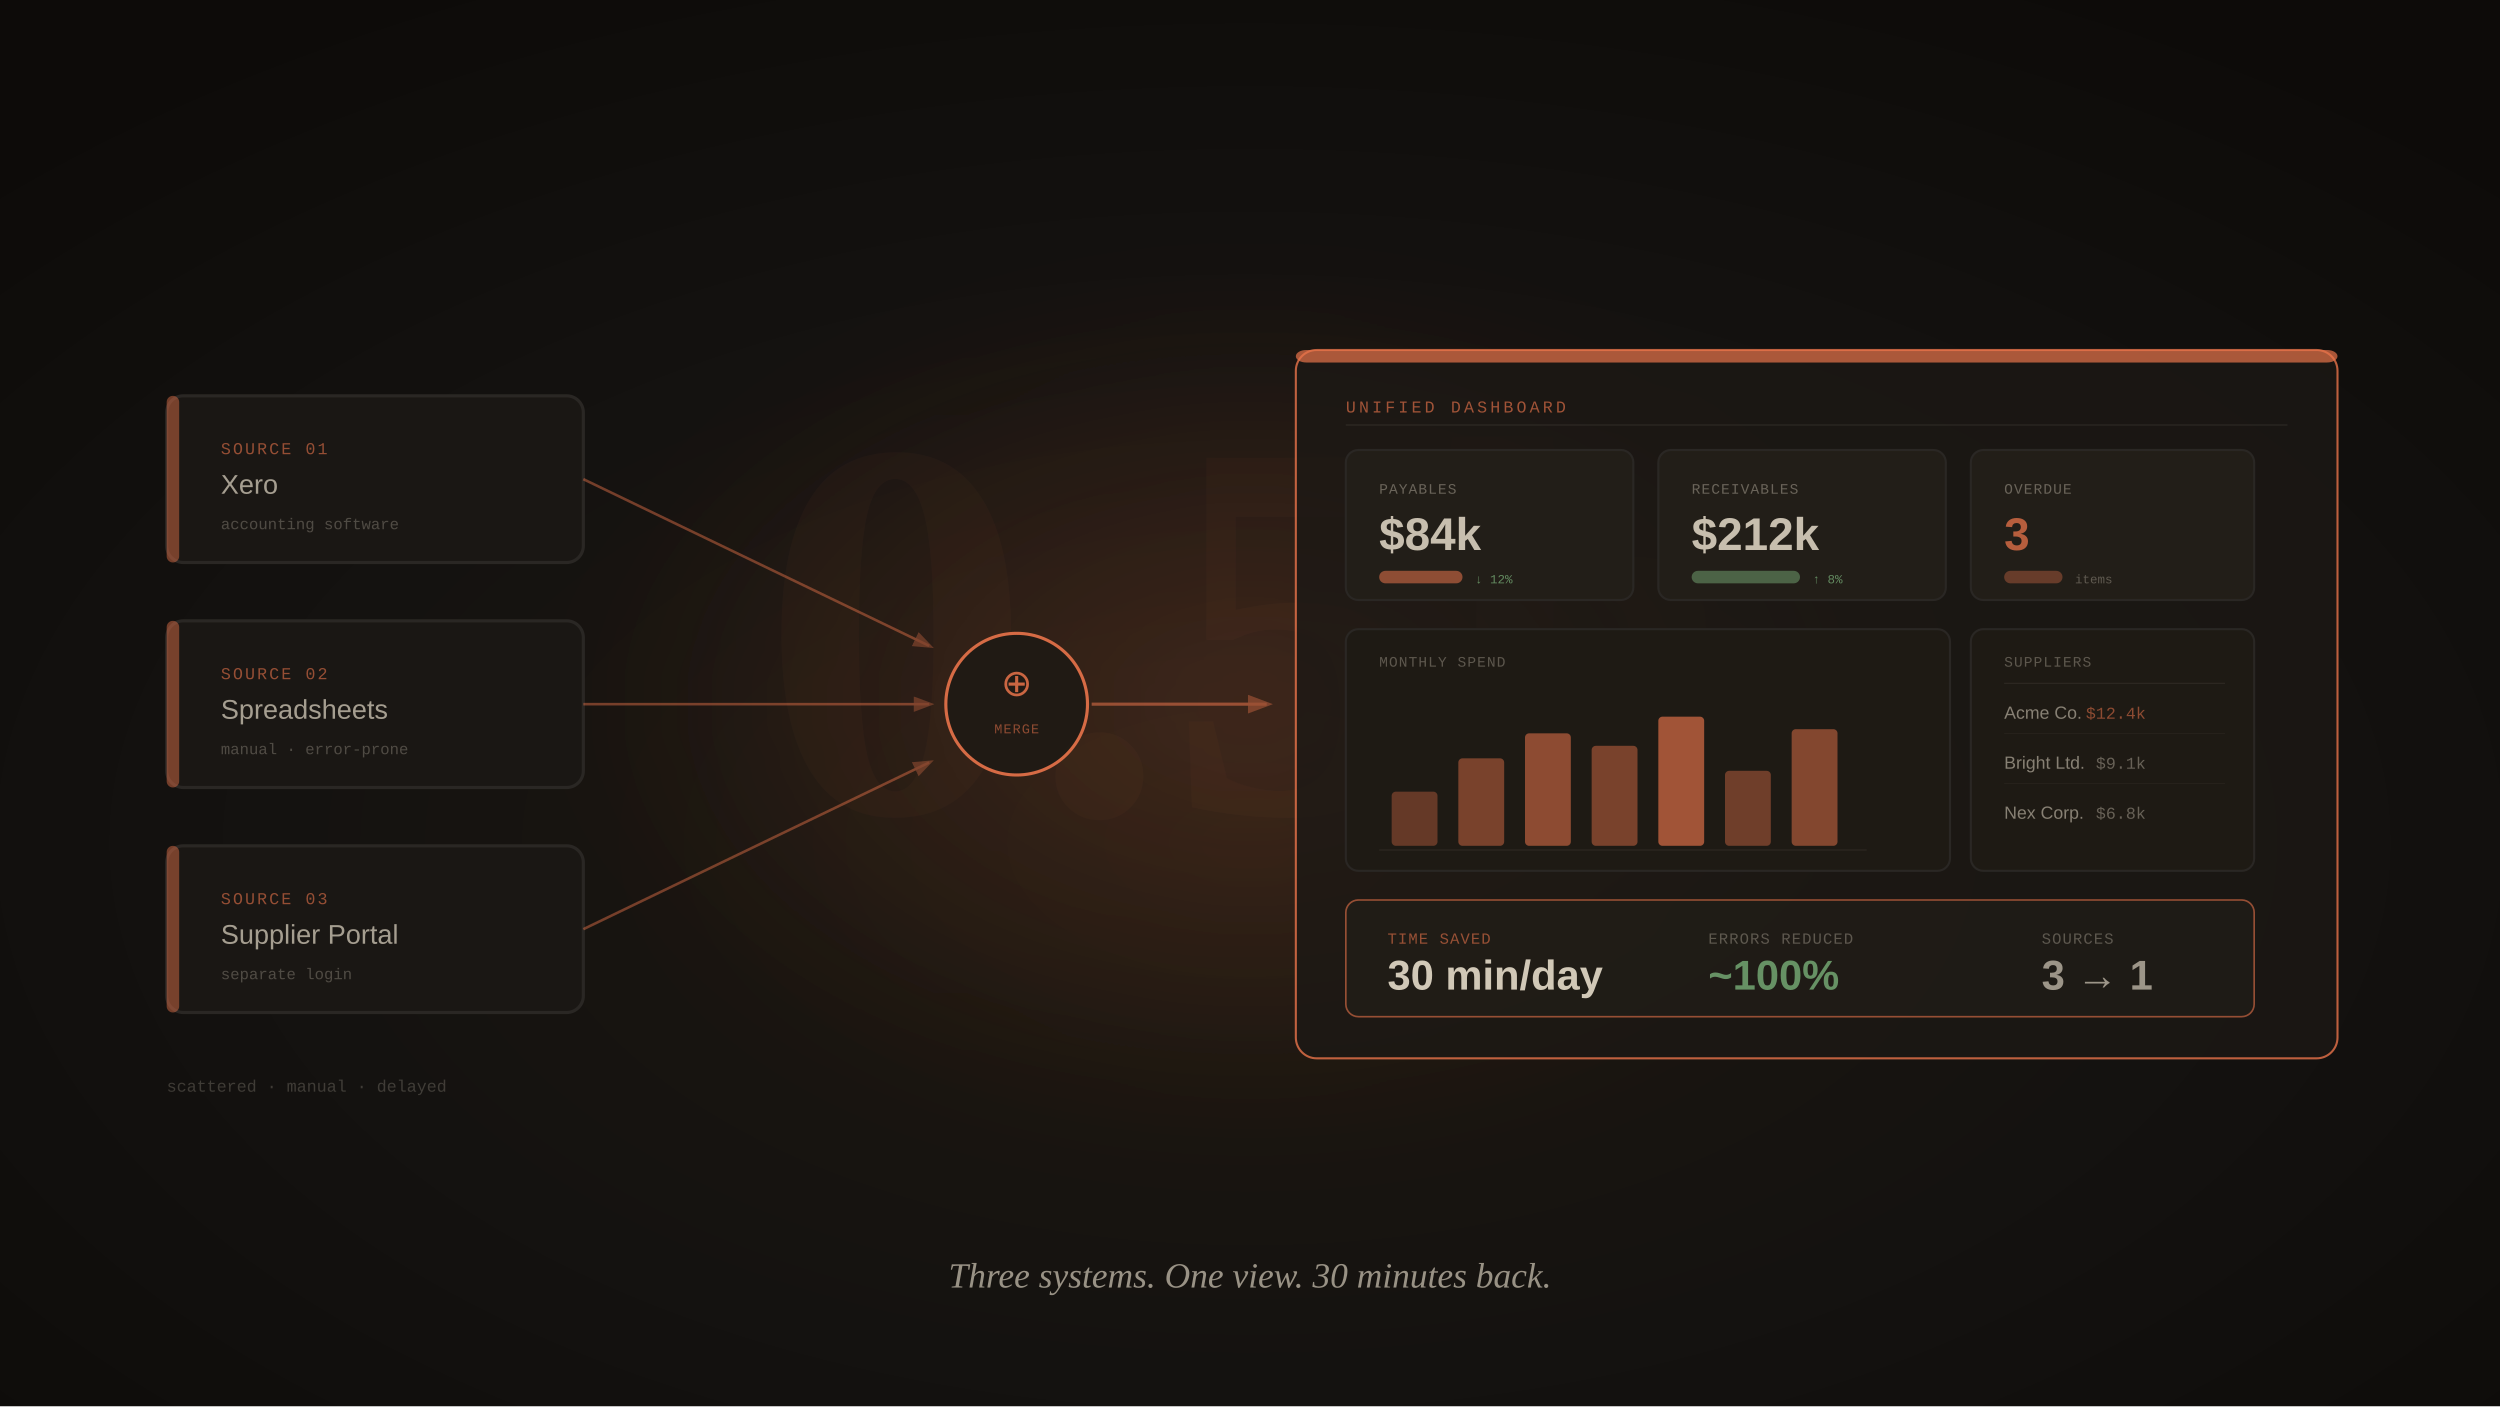
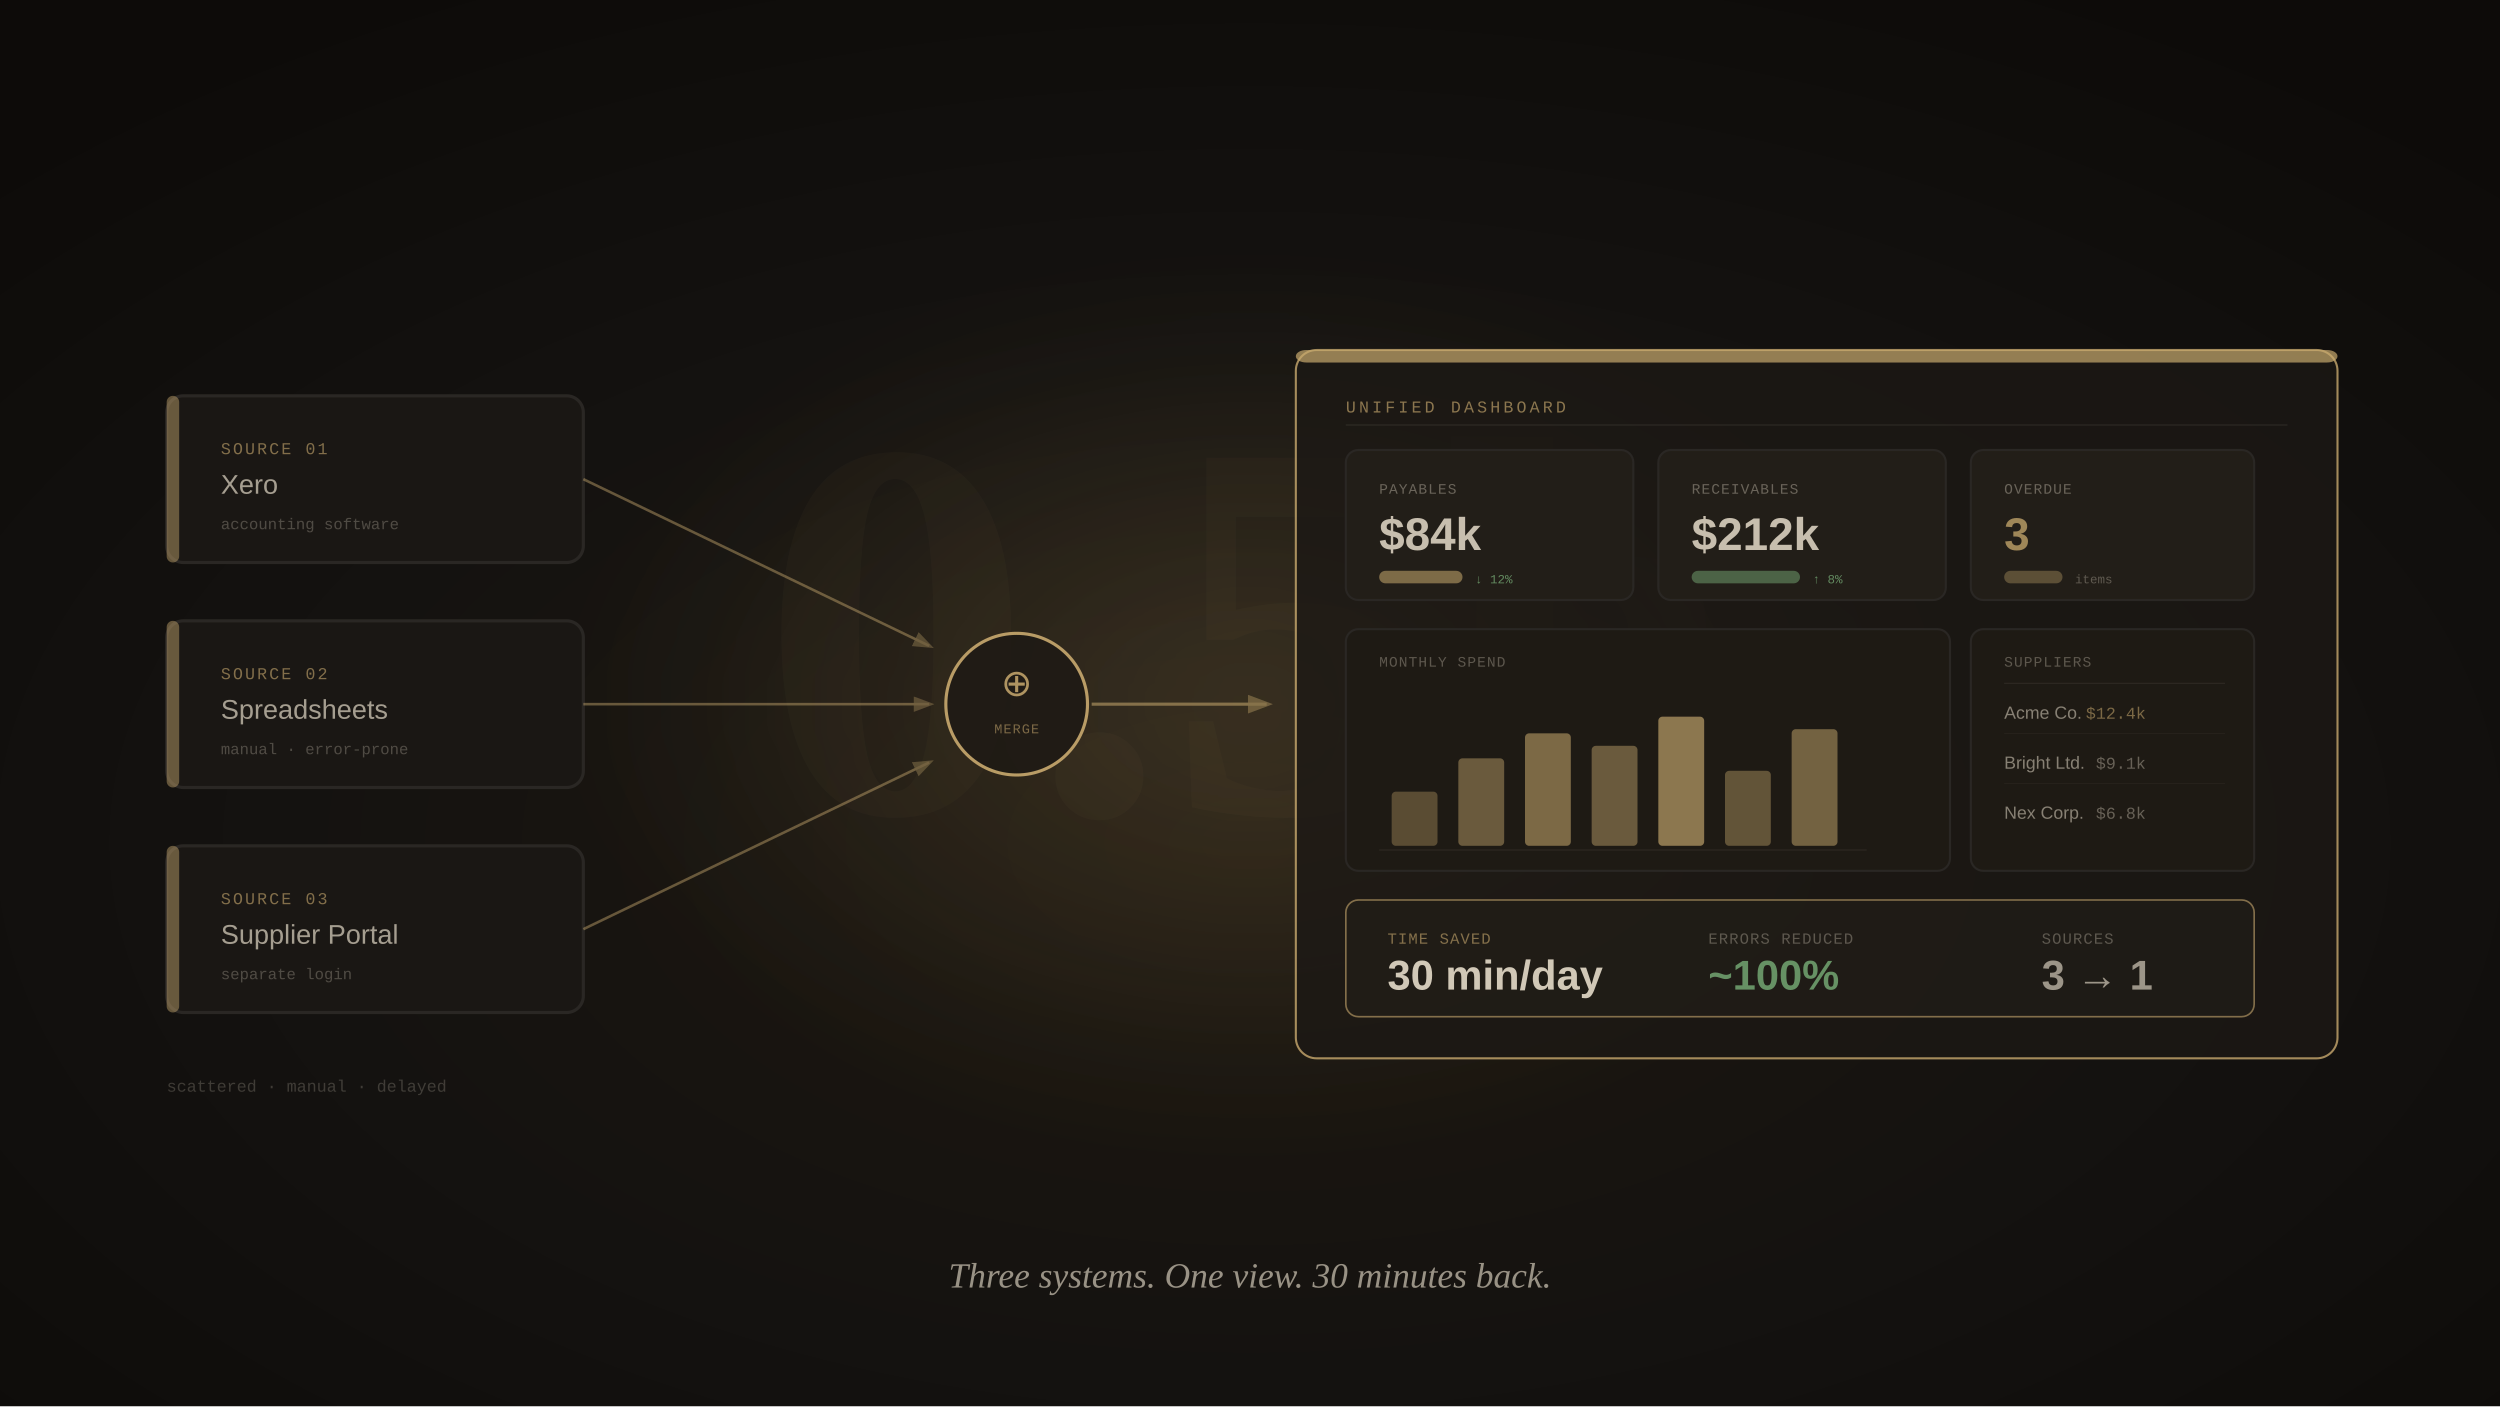
<svg xmlns="http://www.w3.org/2000/svg" viewBox="0 0 1200 675">
  <defs>
    <radialGradient id="bg2" cx="50%" cy="60%" r="70%">
      <stop offset="0%" stop-color="#1e1810" />
      <stop offset="55%" stop-color="#141210" />
      <stop offset="100%" stop-color="#0d0b09" />
    </radialGradient>
    <radialGradient id="glowC" cx="50%" cy="50%" r="50%">
-       <stop offset="0%" stop-color="#e8734a" stop-opacity="0.18" />
-       <stop offset="100%" stop-color="#e8734a" stop-opacity="0" />
+       <stop offset="0%" stop-color="#c8a96e" stop-opacity="0.18" />
+       <stop offset="100%" stop-color="#c8a96e" stop-opacity="0" />
    </radialGradient>
    <filter id="blur1">
      <feGaussianBlur stdDeviation="28" />
    </filter>
    <marker id="arrowO2" markerWidth="8" markerHeight="8" refX="6" refY="3" orient="auto">
-       <path d="M0,0 L0,6 L8,3 z" fill="#e8734a" opacity="0.7" />
+       <path d="M0,0 L0,6 L8,3 z" fill="#c8a96e" opacity="0.7" />
    </marker>
  </defs>
  <rect width="1200" height="675" fill="url(#bg2)" />
-   <text x="600" y="390" font-family="Georgia,'Times New Roman',serif" font-size="260" fill="#e8734a" opacity="0.035" text-anchor="middle" font-weight="bold">0.5h</text>
+   <text x="600" y="390" font-family="Georgia,'Times New Roman',serif" font-size="260" fill="#c8a96e" opacity="0.035" text-anchor="middle" font-weight="bold">0.5h</text>
  <ellipse cx="600" cy="338" rx="320" ry="200" fill="url(#glowC)" filter="url(#blur1)" />
  <rect x="80" y="190" width="200" height="80" rx="8" fill="#1a1714" stroke="#2a2724" stroke-width="1.5" />
-   <rect x="80" y="190" width="6" height="80" rx="3" fill="#e8734a" opacity="0.45" />
-   <text x="106" y="218" font-family="Courier New,monospace" font-size="8" fill="#e8734a" opacity="0.6" letter-spacing="1">SOURCE 01</text>
+   <rect x="80" y="190" width="6" height="80" rx="3" fill="#c8a96e" opacity="0.45" />
+   <text x="106" y="218" font-family="Courier New,monospace" font-size="8" fill="#c8a96e" opacity="0.6" letter-spacing="1">SOURCE 01</text>
  <text x="106" y="237" font-family="Arial,sans-serif" font-size="13" fill="#f0e6d3" opacity="0.65">Xero</text>
  <text x="106" y="254" font-family="Courier New,monospace" font-size="7.5" fill="#f0e6d3" opacity="0.25">accounting software</text>
  <rect x="80" y="298" width="200" height="80" rx="8" fill="#1a1714" stroke="#2a2724" stroke-width="1.5" />
-   <rect x="80" y="298" width="6" height="80" rx="3" fill="#e8734a" opacity="0.45" />
-   <text x="106" y="326" font-family="Courier New,monospace" font-size="8" fill="#e8734a" opacity="0.6" letter-spacing="1">SOURCE 02</text>
+   <rect x="80" y="298" width="6" height="80" rx="3" fill="#c8a96e" opacity="0.45" />
+   <text x="106" y="326" font-family="Courier New,monospace" font-size="8" fill="#c8a96e" opacity="0.6" letter-spacing="1">SOURCE 02</text>
  <text x="106" y="345" font-family="Arial,sans-serif" font-size="13" fill="#f0e6d3" opacity="0.65">Spreadsheets</text>
  <text x="106" y="362" font-family="Courier New,monospace" font-size="7.5" fill="#f0e6d3" opacity="0.25">manual · error-prone</text>
  <rect x="80" y="406" width="200" height="80" rx="8" fill="#1a1714" stroke="#2a2724" stroke-width="1.5" />
-   <rect x="80" y="406" width="6" height="80" rx="3" fill="#e8734a" opacity="0.45" />
-   <text x="106" y="434" font-family="Courier New,monospace" font-size="8" fill="#e8734a" opacity="0.6" letter-spacing="1">SOURCE 03</text>
+   <rect x="80" y="406" width="6" height="80" rx="3" fill="#c8a96e" opacity="0.45" />
+   <text x="106" y="434" font-family="Courier New,monospace" font-size="8" fill="#c8a96e" opacity="0.6" letter-spacing="1">SOURCE 03</text>
  <text x="106" y="453" font-family="Arial,sans-serif" font-size="13" fill="#f0e6d3" opacity="0.65">Supplier Portal</text>
  <text x="106" y="470" font-family="Courier New,monospace" font-size="7.5" fill="#f0e6d3" opacity="0.25">separate login</text>
-   <line x1="280" y1="230" x2="446" y2="310" stroke="#e8734a" stroke-width="1.25" opacity="0.45" marker-end="url(#arrowO2)" />
-   <line x1="280" y1="338" x2="446" y2="338" stroke="#e8734a" stroke-width="1.25" opacity="0.45" marker-end="url(#arrowO2)" />
-   <line x1="280" y1="446" x2="446" y2="366" stroke="#e8734a" stroke-width="1.25" opacity="0.45" marker-end="url(#arrowO2)" />
-   <circle cx="488" cy="338" r="34" fill="#1e1a14" stroke="#e8734a" stroke-width="1.5" opacity="0.9" />
-   <text x="488" y="334" font-family="Arial,sans-serif" font-size="18" fill="#e8734a" opacity="0.85" text-anchor="middle">⊕</text>
-   <text x="488" y="352" font-family="Courier New,monospace" font-size="6.5" fill="#e8734a" opacity="0.55" text-anchor="middle" letter-spacing="0.5">MERGE</text>
-   <line x1="524" y1="338" x2="608" y2="338" stroke="#e8734a" stroke-width="1.5" opacity="0.55" marker-end="url(#arrowO2)" />
-   <rect x="622" y="168" width="500" height="340" rx="10" fill="#1c1814" stroke="#e8734a" stroke-width="1" opacity="0.8" />
-   <rect x="622" y="168" width="500" height="6" rx="5" fill="#e8734a" opacity="0.7" />
-   <text x="646" y="198" font-family="Courier New,monospace" font-size="8" fill="#e8734a" opacity="0.65" letter-spacing="1.5">UNIFIED DASHBOARD</text>
+   <line x1="280" y1="230" x2="446" y2="310" stroke="#c8a96e" stroke-width="1.25" opacity="0.45" marker-end="url(#arrowO2)" />
+   <line x1="280" y1="338" x2="446" y2="338" stroke="#c8a96e" stroke-width="1.25" opacity="0.45" marker-end="url(#arrowO2)" />
+   <line x1="280" y1="446" x2="446" y2="366" stroke="#c8a96e" stroke-width="1.25" opacity="0.45" marker-end="url(#arrowO2)" />
+   <circle cx="488" cy="338" r="34" fill="#1e1a14" stroke="#c8a96e" stroke-width="1.5" opacity="0.9" />
+   <text x="488" y="334" font-family="Arial,sans-serif" font-size="18" fill="#c8a96e" opacity="0.85" text-anchor="middle">⊕</text>
+   <text x="488" y="352" font-family="Courier New,monospace" font-size="6.5" fill="#c8a96e" opacity="0.55" text-anchor="middle" letter-spacing="0.5">MERGE</text>
+   <line x1="524" y1="338" x2="608" y2="338" stroke="#c8a96e" stroke-width="1.5" opacity="0.55" marker-end="url(#arrowO2)" />
+   <rect x="622" y="168" width="500" height="340" rx="10" fill="#1c1814" stroke="#c8a96e" stroke-width="1" opacity="0.8" />
+   <rect x="622" y="168" width="500" height="6" rx="5" fill="#c8a96e" opacity="0.7" />
+   <text x="646" y="198" font-family="Courier New,monospace" font-size="8" fill="#c8a96e" opacity="0.65" letter-spacing="1.5">UNIFIED DASHBOARD</text>
  <line x1="646" y1="204" x2="1098" y2="204" stroke="#f0e6d3" stroke-width="0.5" opacity="0.1" />
  <rect x="646" y="216" width="138" height="72" rx="6" fill="#221e18" stroke="#2a2724" stroke-width="1" />
  <text x="662" y="237" font-family="Courier New,monospace" font-size="7" fill="#f0e6d3" opacity="0.35" letter-spacing="0.5">PAYABLES</text>
  <text x="662" y="264" font-family="Arial,sans-serif" font-size="22" font-weight="bold" fill="#f0e6d3" opacity="0.8">$84k</text>
-   <rect x="662" y="274" width="40" height="6" rx="3" fill="#e8734a" opacity="0.55" />
+   <rect x="662" y="274" width="40" height="6" rx="3" fill="#c8a96e" opacity="0.55" />
  <text x="708" y="280" font-family="Courier New,monospace" font-size="6" fill="#7eb87e" opacity="0.7">↓ 12%</text>
  <rect x="796" y="216" width="138" height="72" rx="6" fill="#221e18" stroke="#2a2724" stroke-width="1" />
  <text x="812" y="237" font-family="Courier New,monospace" font-size="7" fill="#f0e6d3" opacity="0.35" letter-spacing="0.5">RECEIVABLES</text>
  <text x="812" y="264" font-family="Arial,sans-serif" font-size="22" font-weight="bold" fill="#f0e6d3" opacity="0.8">$212k</text>
  <rect x="812" y="274" width="52" height="6" rx="3" fill="#7eb87e" opacity="0.45" />
  <text x="870" y="280" font-family="Courier New,monospace" font-size="6" fill="#7eb87e" opacity="0.7">↑ 8%</text>
  <rect x="946" y="216" width="136" height="72" rx="6" fill="#221e18" stroke="#2a2724" stroke-width="1" />
  <text x="962" y="237" font-family="Courier New,monospace" font-size="7" fill="#f0e6d3" opacity="0.35" letter-spacing="0.5">OVERDUE</text>
-   <text x="962" y="264" font-family="Arial,sans-serif" font-size="22" font-weight="bold" fill="#e8734a" opacity="0.75">3</text>
-   <rect x="962" y="274" width="28" height="6" rx="3" fill="#e8734a" opacity="0.35" />
+   <text x="962" y="264" font-family="Arial,sans-serif" font-size="22" font-weight="bold" fill="#c8a96e" opacity="0.75">3</text>
+   <rect x="962" y="274" width="28" height="6" rx="3" fill="#c8a96e" opacity="0.35" />
  <text x="996" y="280" font-family="Courier New,monospace" font-size="6" fill="#f0e6d3" opacity="0.3">items</text>
  <rect x="646" y="302" width="290" height="116" rx="6" fill="#1e1a14" stroke="#2a2724" stroke-width="1" />
  <text x="662" y="320" font-family="Courier New,monospace" font-size="7" fill="#f0e6d3" opacity="0.3" letter-spacing="0.5">MONTHLY SPEND</text>
-   <rect x="668" y="380" width="22" height="26" rx="2" fill="#e8734a" opacity="0.35" />
-   <rect x="700" y="364" width="22" height="42" rx="2" fill="#e8734a" opacity="0.45" />
-   <rect x="732" y="352" width="22" height="54" rx="2" fill="#e8734a" opacity="0.55" />
-   <rect x="764" y="358" width="22" height="48" rx="2" fill="#e8734a" opacity="0.45" />
-   <rect x="796" y="344" width="22" height="62" rx="2" fill="#e8734a" opacity="0.65" />
-   <rect x="828" y="370" width="22" height="36" rx="2" fill="#e8734a" opacity="0.4" />
-   <rect x="860" y="350" width="22" height="56" rx="2" fill="#e8734a" opacity="0.5" />
+   <rect x="668" y="380" width="22" height="26" rx="2" fill="#c8a96e" opacity="0.35" />
+   <rect x="700" y="364" width="22" height="42" rx="2" fill="#c8a96e" opacity="0.45" />
+   <rect x="732" y="352" width="22" height="54" rx="2" fill="#c8a96e" opacity="0.55" />
+   <rect x="764" y="358" width="22" height="48" rx="2" fill="#c8a96e" opacity="0.45" />
+   <rect x="796" y="344" width="22" height="62" rx="2" fill="#c8a96e" opacity="0.65" />
+   <rect x="828" y="370" width="22" height="36" rx="2" fill="#c8a96e" opacity="0.4" />
+   <rect x="860" y="350" width="22" height="56" rx="2" fill="#c8a96e" opacity="0.5" />
  <line x1="662" y1="408" x2="896" y2="408" stroke="#f0e6d3" stroke-width="0.5" opacity="0.08" />
  <rect x="946" y="302" width="136" height="116" rx="6" fill="#1e1a14" stroke="#2a2724" stroke-width="1" />
  <text x="962" y="320" font-family="Courier New,monospace" font-size="7" fill="#f0e6d3" opacity="0.3" letter-spacing="0.5">SUPPLIERS</text>
  <line x1="962" y1="328" x2="1068" y2="328" stroke="#f0e6d3" stroke-width="0.5" opacity="0.08" />
  <text x="962" y="345" font-family="Arial,sans-serif" font-size="8.5" fill="#f0e6d3" opacity="0.5">Acme Co.</text>
-   <text x="1030" y="345" font-family="Courier New,monospace" font-size="8" fill="#e8734a" opacity="0.55" text-anchor="end">$12.4k</text>
+   <text x="1030" y="345" font-family="Courier New,monospace" font-size="8" fill="#c8a96e" opacity="0.55" text-anchor="end">$12.4k</text>
  <line x1="962" y1="352" x2="1068" y2="352" stroke="#f0e6d3" stroke-width="0.3" opacity="0.06" />
  <text x="962" y="369" font-family="Arial,sans-serif" font-size="8.5" fill="#f0e6d3" opacity="0.5">Bright Ltd.</text>
  <text x="1030" y="369" font-family="Courier New,monospace" font-size="8" fill="#f0e6d3" opacity="0.35" text-anchor="end">$9.1k</text>
  <line x1="962" y1="376" x2="1068" y2="376" stroke="#f0e6d3" stroke-width="0.3" opacity="0.06" />
  <text x="962" y="393" font-family="Arial,sans-serif" font-size="8.5" fill="#f0e6d3" opacity="0.5">Nex Corp.</text>
  <text x="1030" y="393" font-family="Courier New,monospace" font-size="8" fill="#f0e6d3" opacity="0.35" text-anchor="end">$6.8k</text>
-   <rect x="646" y="432" width="436" height="56" rx="6" fill="#221e18" stroke="#e8734a" stroke-width="0.8" opacity="0.6" />
-   <text x="666" y="453" font-family="Courier New,monospace" font-size="7.5" fill="#e8734a" opacity="0.6" letter-spacing="0.5">TIME SAVED</text>
+   <rect x="646" y="432" width="436" height="56" rx="6" fill="#221e18" stroke="#c8a96e" stroke-width="0.8" opacity="0.6" />
+   <text x="666" y="453" font-family="Courier New,monospace" font-size="7.5" fill="#c8a96e" opacity="0.6" letter-spacing="0.5">TIME SAVED</text>
  <text x="666" y="475" font-family="Arial,sans-serif" font-size="20" font-weight="bold" fill="#f0e6d3" opacity="0.85">30 min/day</text>
  <text x="820" y="453" font-family="Courier New,monospace" font-size="7.5" fill="#f0e6d3" opacity="0.3" letter-spacing="0.5">ERRORS REDUCED</text>
  <text x="820" y="475" font-family="Arial,sans-serif" font-size="20" font-weight="bold" fill="#7eb87e" opacity="0.75">~100%</text>
  <text x="980" y="453" font-family="Courier New,monospace" font-size="7.5" fill="#f0e6d3" opacity="0.3" letter-spacing="0.5">SOURCES</text>
  <text x="980" y="475" font-family="Arial,sans-serif" font-size="20" font-weight="bold" fill="#f0e6d3" opacity="0.6">3 → 1</text>
  <text x="80" y="524" font-family="Courier New,monospace" font-size="8" fill="#f0e6d3" opacity="0.2">scattered · manual · delayed</text>
  <text x="600" y="618" font-family="Georgia,'Times New Roman',serif" font-size="17" fill="#f0e6d3" opacity="0.6" text-anchor="middle" font-style="italic">Three systems. One view. 30 minutes back.</text>
</svg>
